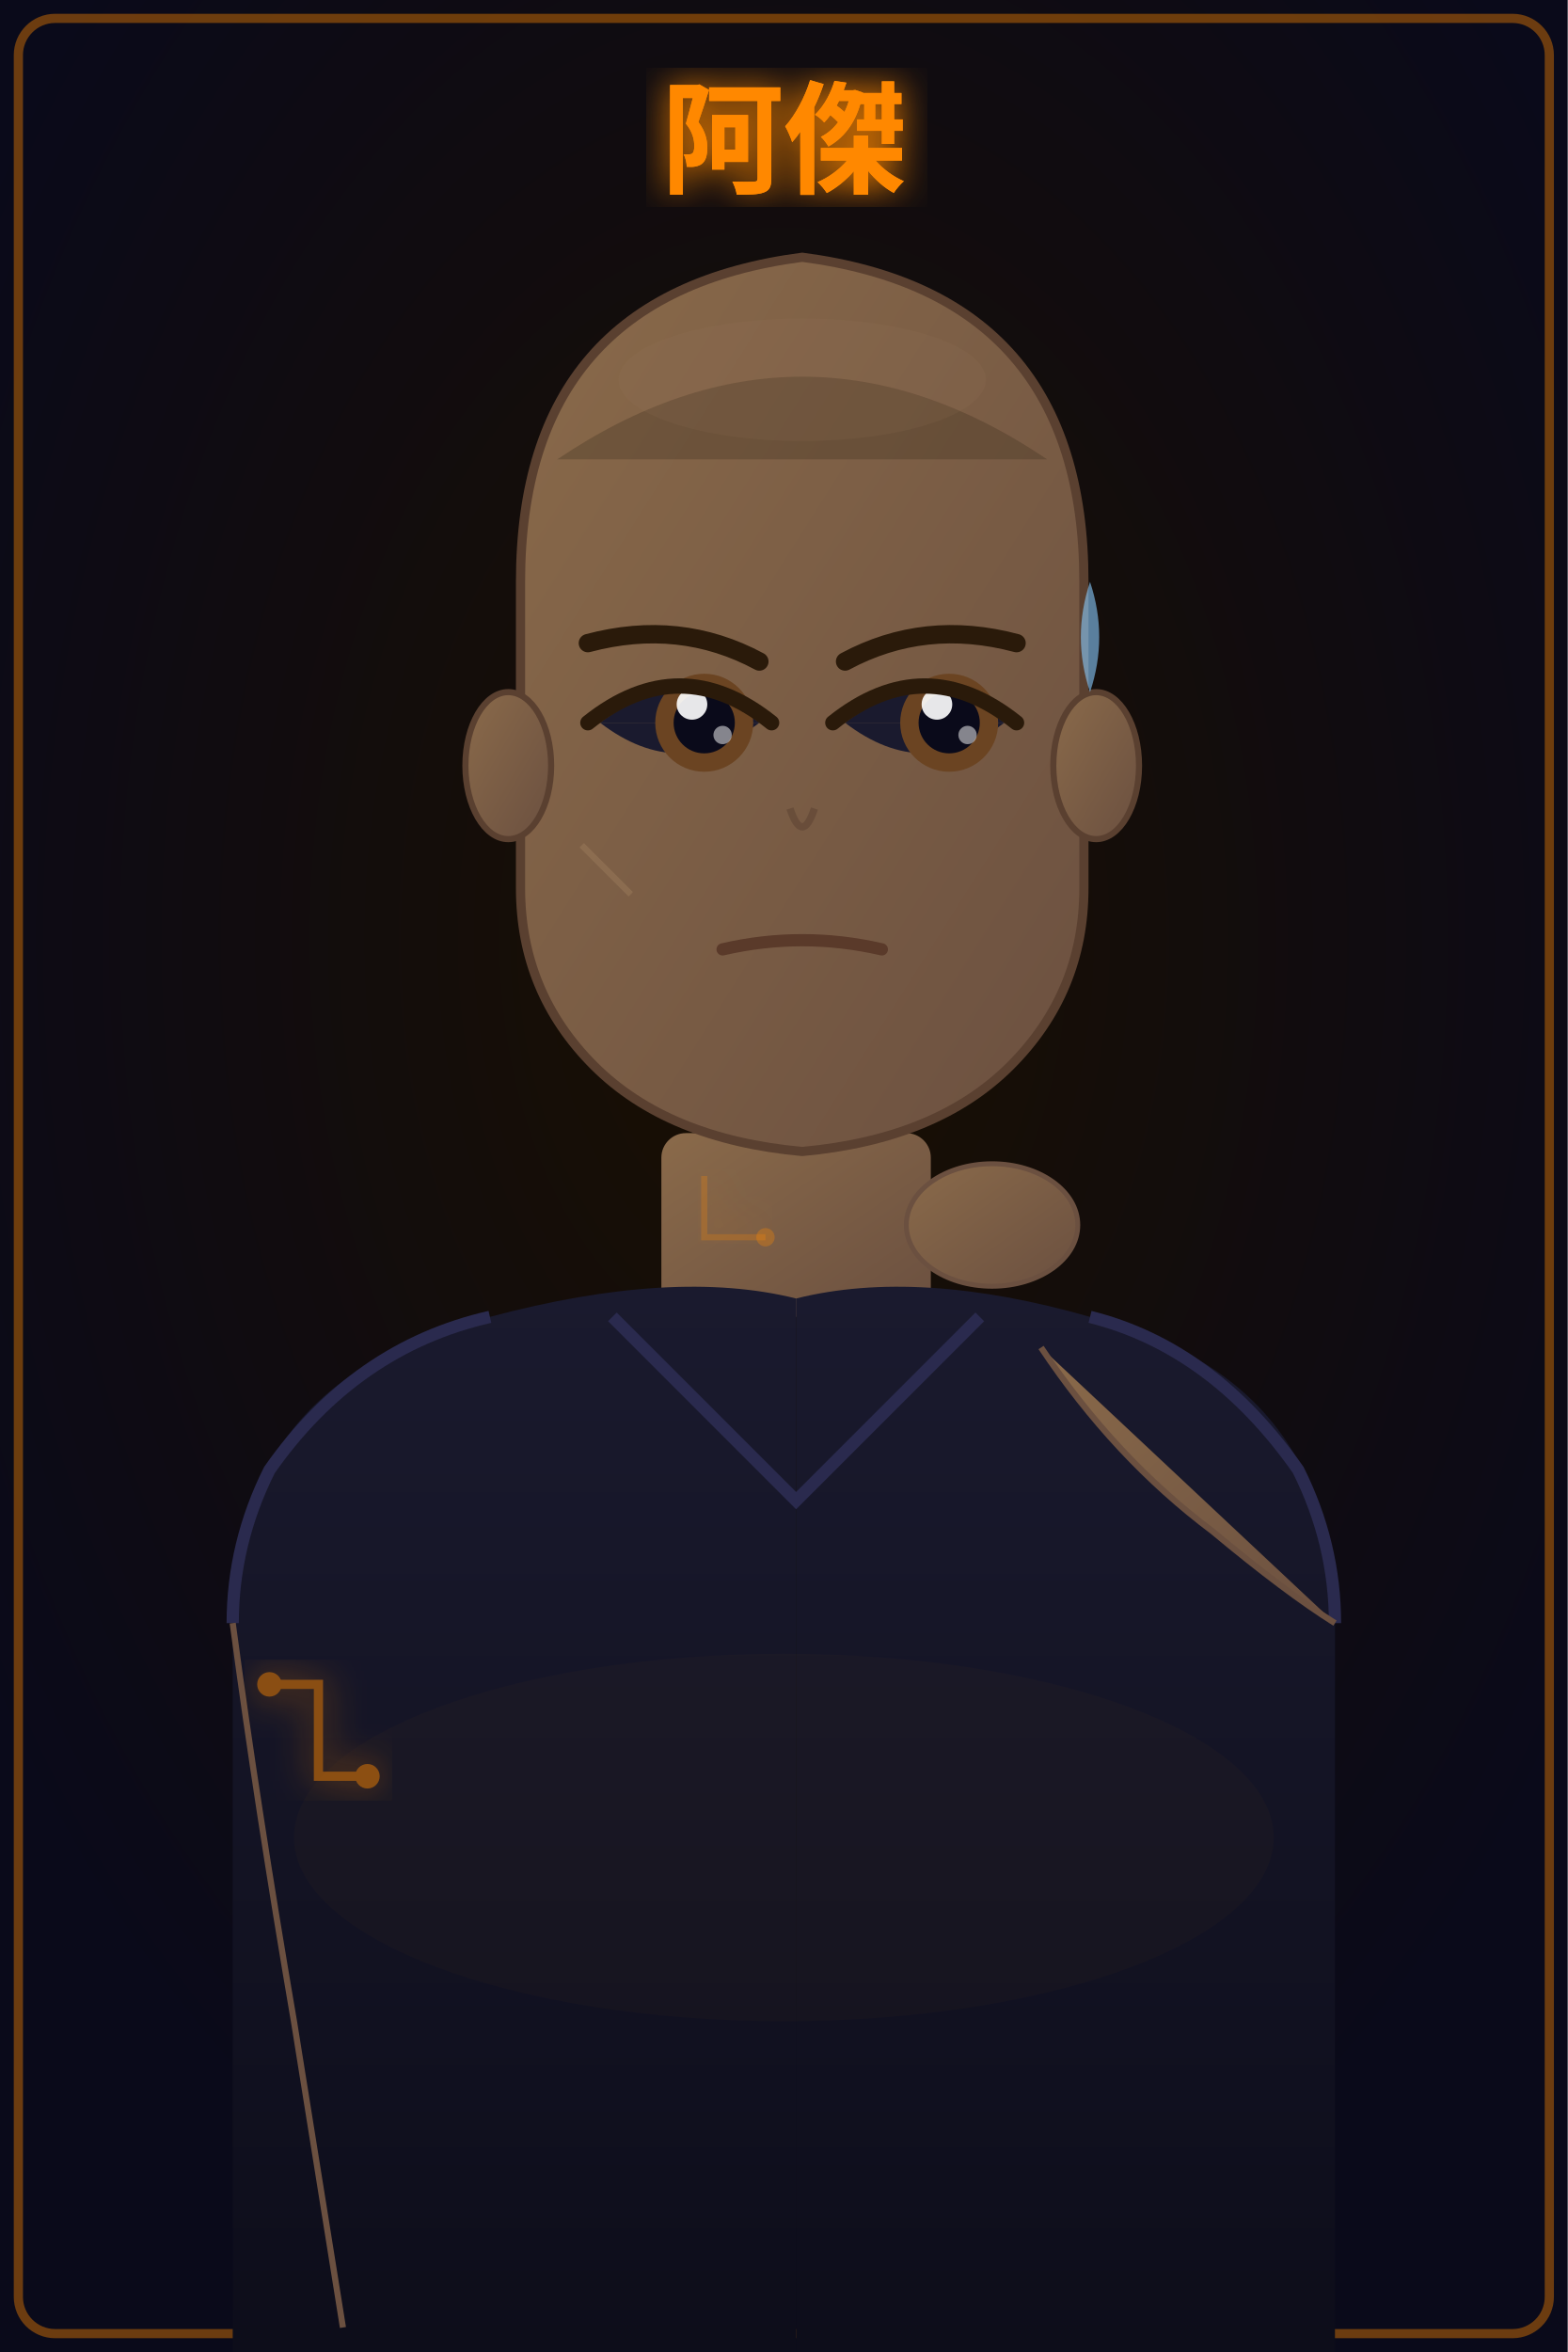
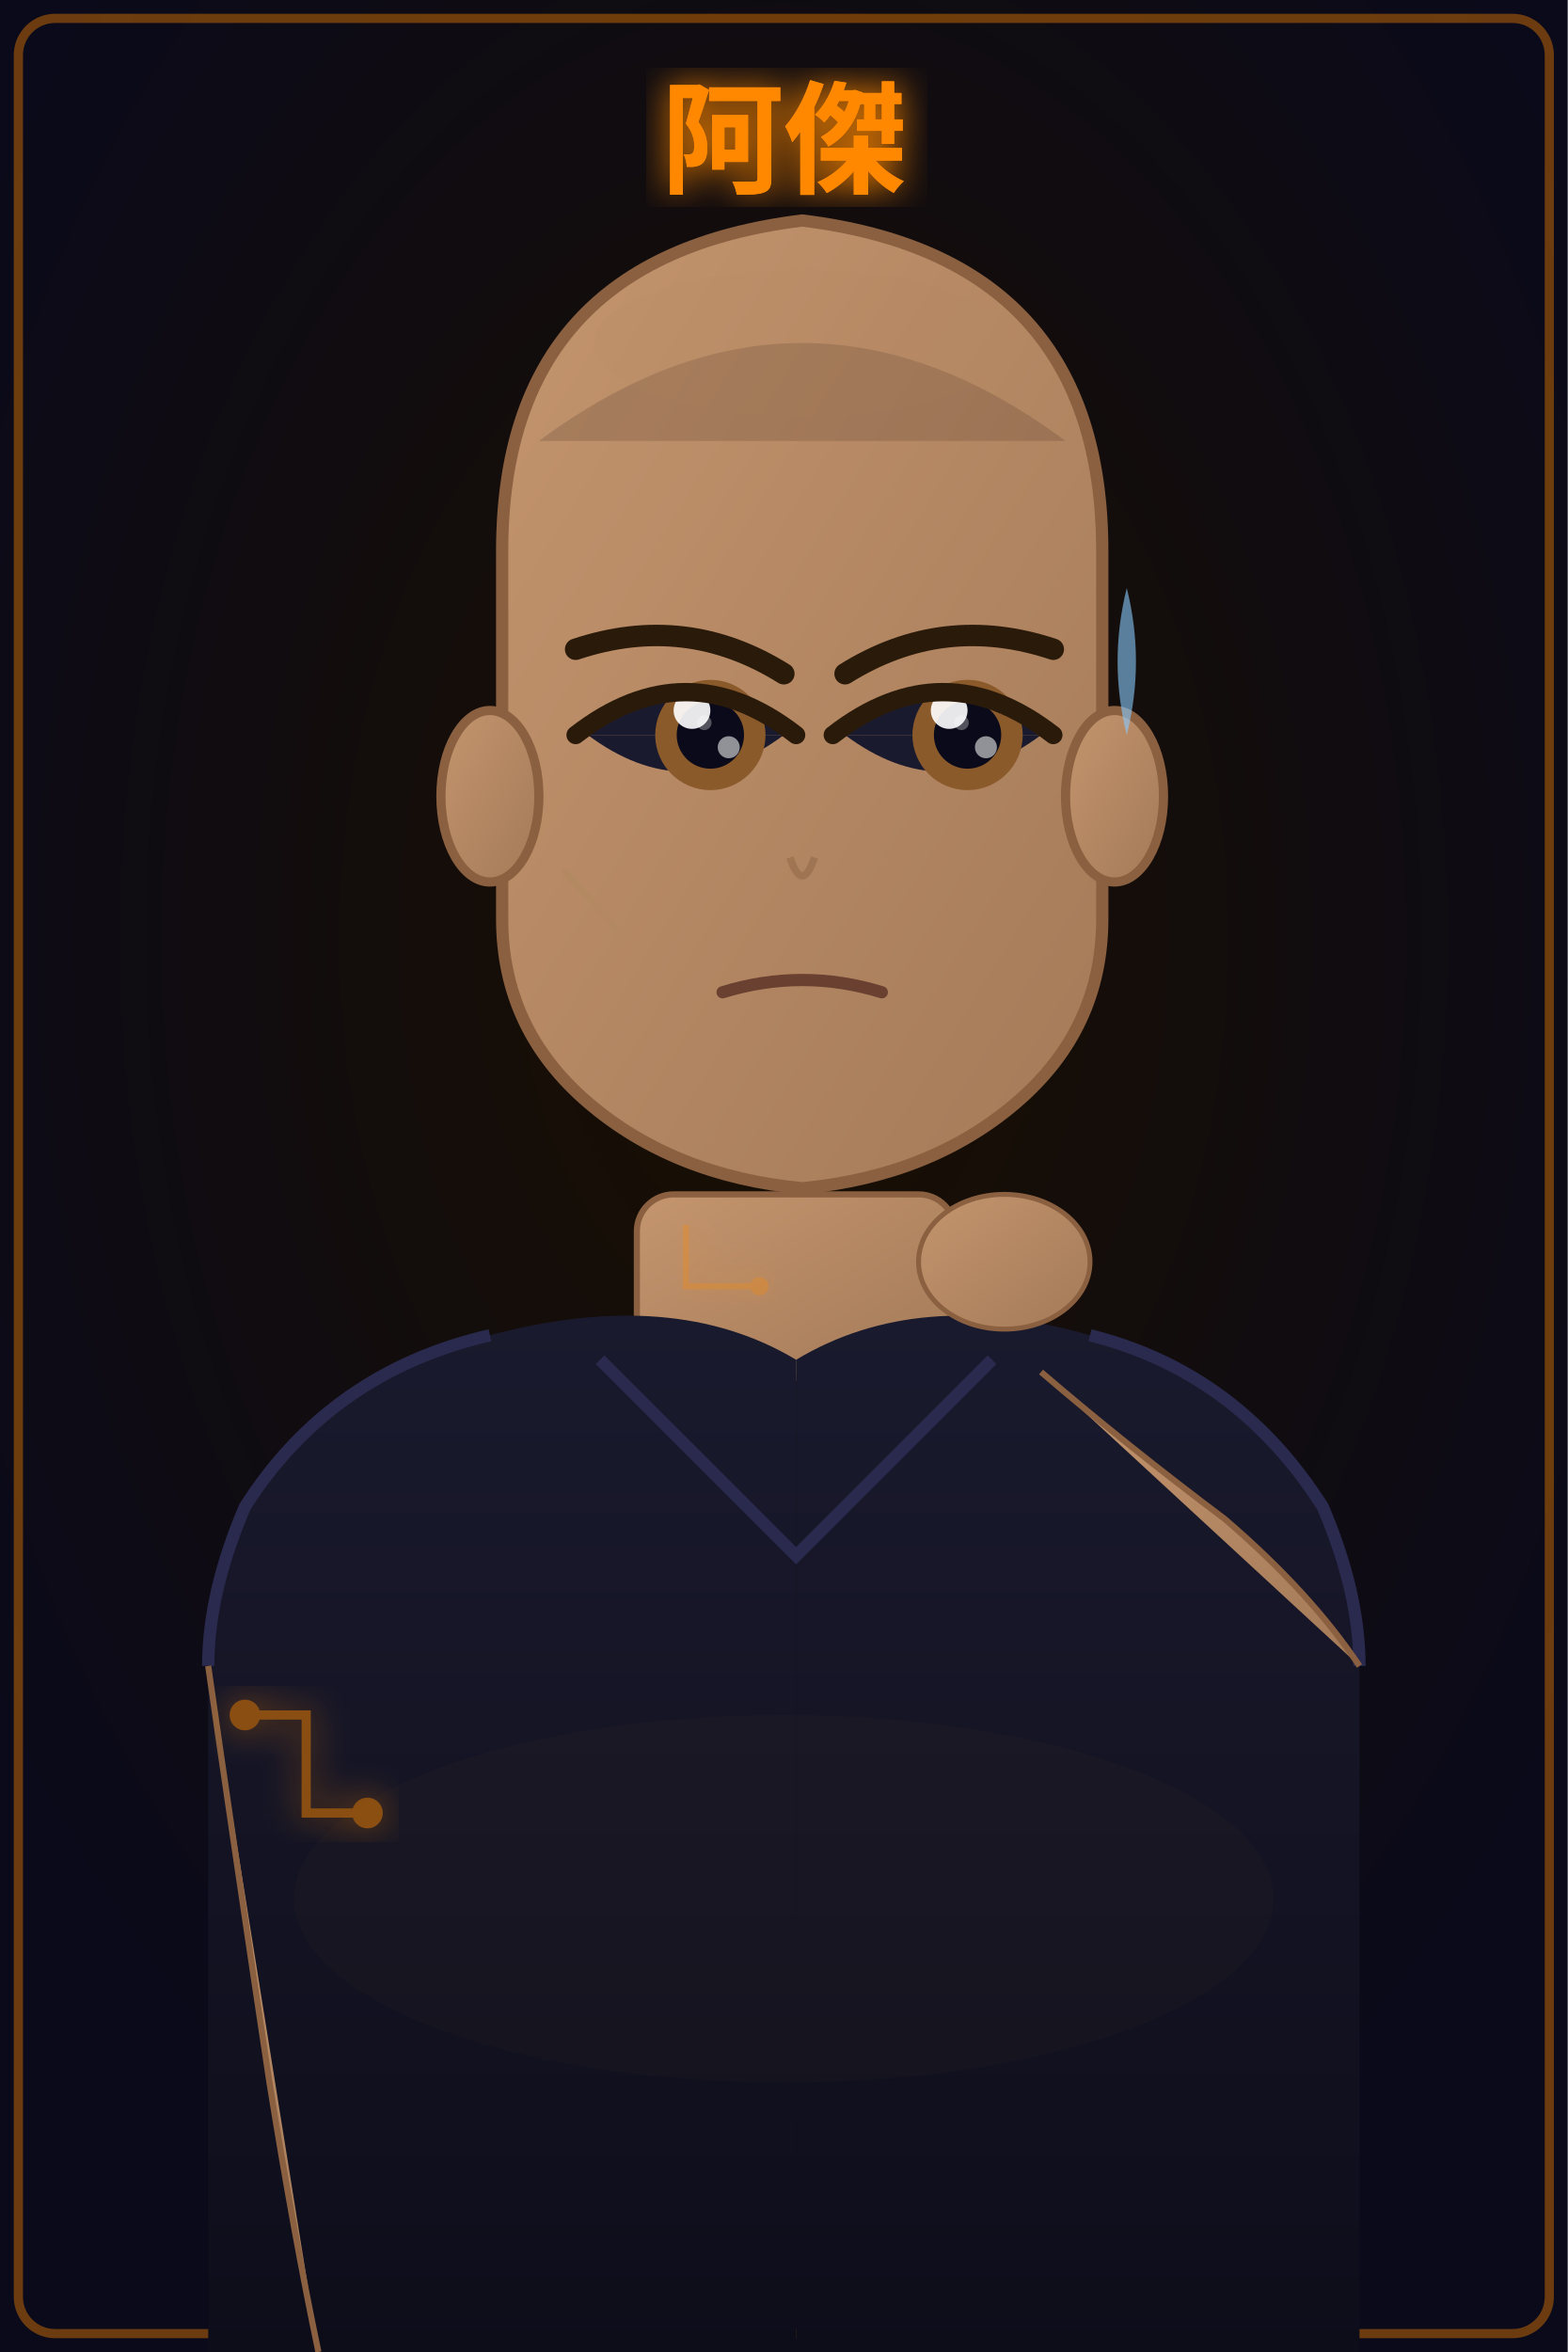
<svg xmlns="http://www.w3.org/2000/svg" width="256" height="384" viewBox="0 0 256 384">
  <defs>
    <radialGradient id="bg_glow" cx="50%" cy="40%" r="60%">
      <stop offset="0%" stop-color="#1a0f00" />
      <stop offset="100%" stop-color="#0a0a1a" />
    </radialGradient>
    <filter id="neon_orange">
      <feGaussianBlur stdDeviation="3" result="blur" />
      <feComposite in="SourceGraphic" in2="blur" operator="over" />
    </filter>
    <linearGradient id="skin_grad" x1="0%" y1="0%" x2="100%" y2="100%">
-       <stop offset="0%" stop-color="#8a6a4a" />
-       <stop offset="100%" stop-color="#6b5040" />
+       <stop offset="0%" stop-color="#c4956e" />
+       <stop offset="100%" stop-color="#a47a58" />
    </linearGradient>
    <linearGradient id="shirt_grad" x1="0%" y1="0%" x2="0%" y2="100%">
      <stop offset="0%" stop-color="#1a1a2e" />
      <stop offset="100%" stop-color="#0d0d1a" />
    </linearGradient>
  </defs>
  <rect width="256" height="384" fill="url(#bg_glow)" />
  <rect x="3" y="3" width="250" height="378" rx="6" fill="none" stroke="#ff8800" stroke-width="1.5" opacity="0.4" />
  <text x="128" y="30" font-family="'Courier New', monospace" font-size="20" font-weight="bold" fill="#ff8800" text-anchor="middle" filter="url(#neon_orange)">阿傑</text>
  <text x="128" y="30" font-family="'Courier New', monospace" font-size="20" font-weight="bold" fill="#ff8800" text-anchor="middle">阿傑</text>
-   <rect x="108" y="185" width="44" height="30" rx="4" fill="url(#skin_grad)" />
-   <path d="M130,212 L130,384 L38,384 L38,265 Q38,225 80,215 Q110,207 130,212 Z" fill="url(#shirt_grad)" />
-   <path d="M130,212 L130,384 L218,384 L218,265 Q218,225 178,215 Q150,207 130,212 Z" fill="url(#shirt_grad)" />
-   <path d="M80,215 Q58,220 44,240 Q38,252 38,265" fill="none" stroke="#2a2a4e" stroke-width="2" />
-   <path d="M178,215 Q198,220 212,240 Q218,252 218,265" fill="none" stroke="#2a2a4e" stroke-width="2" />
-   <path d="M38,265 Q42,295 48,330 Q52,355 56,380" fill="url(#skin_grad)" stroke="#6b5040" stroke-width="1" />
-   <path d="M218,265 Q210,260 198,250 Q182,238 170,220" fill="url(#skin_grad)" stroke="#6b5040" stroke-width="1" />
-   <ellipse cx="162" cy="200" rx="14" ry="10" fill="url(#skin_grad)" stroke="#6b5040" stroke-width="0.8" />
+   <rect x="104" y="195" width="52" height="30" rx="6" fill="url(#skin_grad)" stroke="#8a6040" stroke-width="1" />
+   <path d="M130,222 L130,384 L34,384 L34,272 Q34,230 80,218 Q110,210 130,222 Z" fill="url(#shirt_grad)" />
+   <path d="M130,222 L130,384 L222,384 L222,272 Q222,230 178,218 Q150,210 130,222 Z" fill="url(#shirt_grad)" />
+   <path d="M80,218 Q54,224 40,246 Q34,260 34,272" fill="none" stroke="#2a2a4e" stroke-width="2" />
+   <path d="M178,218 Q202,224 216,246 Q222,260 222,272" fill="none" stroke="#2a2a4e" stroke-width="2" />
+   <path d="M34,272 Q38,300 44,340 Q48,365 52,384" fill="url(#skin_grad)" stroke="#8a6040" stroke-width="1" />
+   <path d="M222,272 Q214,260 200,248 Q184,236 170,224" fill="url(#skin_grad)" stroke="#8a6040" stroke-width="1" />
+   <ellipse cx="164" cy="206" rx="14" ry="11" fill="url(#skin_grad)" stroke="#8a6040" stroke-width="0.8" />
  <g filter="url(#neon_orange)" opacity="0.5">
-     <path d="M44,275 L52,275 L52,290 L60,290" fill="none" stroke="#ff8800" stroke-width="1.5" />
-     <circle cx="44" cy="275" r="2" fill="#ff8800" />
-     <circle cx="60" cy="290" r="2" fill="#ff8800" />
+     <path d="M40,280 L50,280 L50,296 L60,296" fill="none" stroke="#ff8800" stroke-width="1.5" />
+     <circle cx="40" cy="280" r="2.5" fill="#ff8800" />
+     <circle cx="60" cy="296" r="2.5" fill="#ff8800" />
  </g>
-   <path d="M100,215 L130,245 L160,215" fill="none" stroke="#2a2a4e" stroke-width="2" />
-   <path d="M85,95 Q85,48 131,42 Q177,48 177,95 L177,145 Q177,162 165,174 Q153,186 131,188 Q109,186 97,174 Q85,162 85,145 Z" fill="url(#skin_grad)" stroke="#5a4030" stroke-width="1.5" />
-   <path d="M91,75 Q131,48 171,75" fill="#3a2a1a" opacity="0.3" />
-   <ellipse cx="131" cy="62" rx="30" ry="10" fill="#9a7a5a" opacity="0.12" />
-   <ellipse cx="83" cy="125" rx="7" ry="12" fill="url(#skin_grad)" stroke="#5a4030" stroke-width="1" />
-   <ellipse cx="179" cy="125" rx="7" ry="12" fill="url(#skin_grad)" stroke="#5a4030" stroke-width="1" />
-   <path d="M98,118 Q111,108 124,118" fill="#1a1a2e" />
-   <path d="M98,118 Q111,128 124,118" fill="#1a1a2e" />
-   <circle cx="115" cy="118" r="8" fill="#6b4422" />
-   <circle cx="115" cy="118" r="5" fill="#0a0a1a" />
-   <circle cx="113" cy="115" r="2.5" fill="#ffffff" opacity="0.9" />
-   <circle cx="118" cy="120" r="1.5" fill="#ffffff" opacity="0.5" />
-   <path d="M96,118 Q111,106 126,118" fill="none" stroke="#2a1a0a" stroke-width="2.5" stroke-linecap="round" />
-   <path d="M138,118 Q151,108 164,118" fill="#1a1a2e" />
-   <path d="M138,118 Q151,128 164,118" fill="#1a1a2e" />
-   <circle cx="155" cy="118" r="8" fill="#6b4422" />
-   <circle cx="155" cy="118" r="5" fill="#0a0a1a" />
-   <circle cx="153" cy="115" r="2.5" fill="#ffffff" opacity="0.9" />
-   <circle cx="158" cy="120" r="1.5" fill="#ffffff" opacity="0.5" />
-   <path d="M136,118 Q151,106 166,118" fill="none" stroke="#2a1a0a" stroke-width="2.5" stroke-linecap="round" />
-   <path d="M96,105 Q111,101 124,108" fill="none" stroke="#2a1a0a" stroke-width="3" stroke-linecap="round" />
-   <path d="M138,108 Q151,101 166,105" fill="none" stroke="#2a1a0a" stroke-width="3" stroke-linecap="round" />
-   <path d="M178,95 Q181,104 178,113 Q175,104 178,95 Z" fill="#88ccff" opacity="0.6" />
-   <path d="M129,132 Q131,138 133,132" fill="none" stroke="#5a4030" stroke-width="1.2" opacity="0.5" />
-   <path d="M118,155 Q131,152 144,155" fill="none" stroke="#5a3a2a" stroke-width="2" stroke-linecap="round" />
-   <line x1="95" y1="138" x2="103" y2="146" stroke="#9a7a5a" stroke-width="1" opacity="0.5" />
-   <path d="M115,192 L115,202 L125,202" fill="none" stroke="#ff8800" stroke-width="1" opacity="0.25" filter="url(#neon_orange)" />
-   <circle cx="125" cy="202" r="1.5" fill="#ff8800" opacity="0.3" />
-   <ellipse cx="128" cy="300" rx="80" ry="30" fill="#ff8800" opacity="0.02" />
+   <path d="M98,222 L130,254 L162,222" fill="none" stroke="#2a2a4e" stroke-width="2" />
+   <path d="M82,90 Q82,42 131,36 Q180,42 180,90 L180,150 Q180,168 166,180 Q152,192 131,194 Q110,192 96,180 Q82,168 82,150 Z" fill="url(#skin_grad)" stroke="#8a6040" stroke-width="2" />
+   <path d="M88,72 Q131,40 174,72" fill="#5a4030" opacity="0.25" />
+   <ellipse cx="131" cy="56" rx="34" ry="12" fill="#b08860" opacity="0.1" />
+   <ellipse cx="80" cy="130" rx="8" ry="14" fill="url(#skin_grad)" stroke="#8a6040" stroke-width="1.5" />
+   <ellipse cx="182" cy="130" rx="8" ry="14" fill="url(#skin_grad)" stroke="#8a6040" stroke-width="1.5" />
+   <path d="M96,120 Q112,108 128,120" fill="#1a1a2e" />
+   <path d="M96,120 Q112,132 128,120" fill="#1a1a2e" />
+   <circle cx="116" cy="120" r="9" fill="#8b5a2b" />
+   <circle cx="116" cy="120" r="5.5" fill="#0a0a1a" />
+   <circle cx="113" cy="116" r="3" fill="#ffffff" opacity="0.9" />
+   <circle cx="119" cy="122" r="1.8" fill="#ffffff" opacity="0.55" />
+   <circle cx="115" cy="118" r="1.2" fill="#ffffff" opacity="0.3" />
+   <path d="M94,120 Q112,106 130,120" fill="none" stroke="#2a1a0a" stroke-width="3" stroke-linecap="round" />
+   <path d="M138,120 Q154,108 170,120" fill="#1a1a2e" />
+   <path d="M138,120 Q154,132 170,120" fill="#1a1a2e" />
+   <circle cx="158" cy="120" r="9" fill="#8b5a2b" />
+   <circle cx="158" cy="120" r="5.5" fill="#0a0a1a" />
+   <circle cx="155" cy="116" r="3" fill="#ffffff" opacity="0.9" />
+   <circle cx="161" cy="122" r="1.8" fill="#ffffff" opacity="0.55" />
+   <circle cx="157" cy="118" r="1.2" fill="#ffffff" opacity="0.3" />
+   <path d="M136,120 Q154,106 172,120" fill="none" stroke="#2a1a0a" stroke-width="3" stroke-linecap="round" />
+   <path d="M94,106 Q112,100 128,110" fill="none" stroke="#2a1a0a" stroke-width="3.5" stroke-linecap="round" />
+   <path d="M138,110 Q154,100 172,106" fill="none" stroke="#2a1a0a" stroke-width="3.5" stroke-linecap="round" />
+   <path d="M184,96 Q187,108 184,120 Q181,108 184,96 Z" fill="#88ccff" opacity="0.6" />
+   <path d="M129,140 Q131,146 133,140" fill="none" stroke="#8a6040" stroke-width="1.2" opacity="0.45" />
+   <path d="M118,162 Q131,158 144,162" fill="none" stroke="#6a4030" stroke-width="2" stroke-linecap="round" />
+   <line x1="92" y1="142" x2="101" y2="152" stroke="#b08860" stroke-width="1.2" opacity="0.45" />
+   <g filter="url(#neon_orange)" opacity="0.3">
+     <path d="M112,200 L112,210 L124,210" fill="none" stroke="#ff8800" stroke-width="1" />
+     <circle cx="124" cy="210" r="1.5" fill="#ff8800" />
+   </g>
+   <ellipse cx="128" cy="310" rx="80" ry="30" fill="#ff8800" opacity="0.02" />
</svg>
